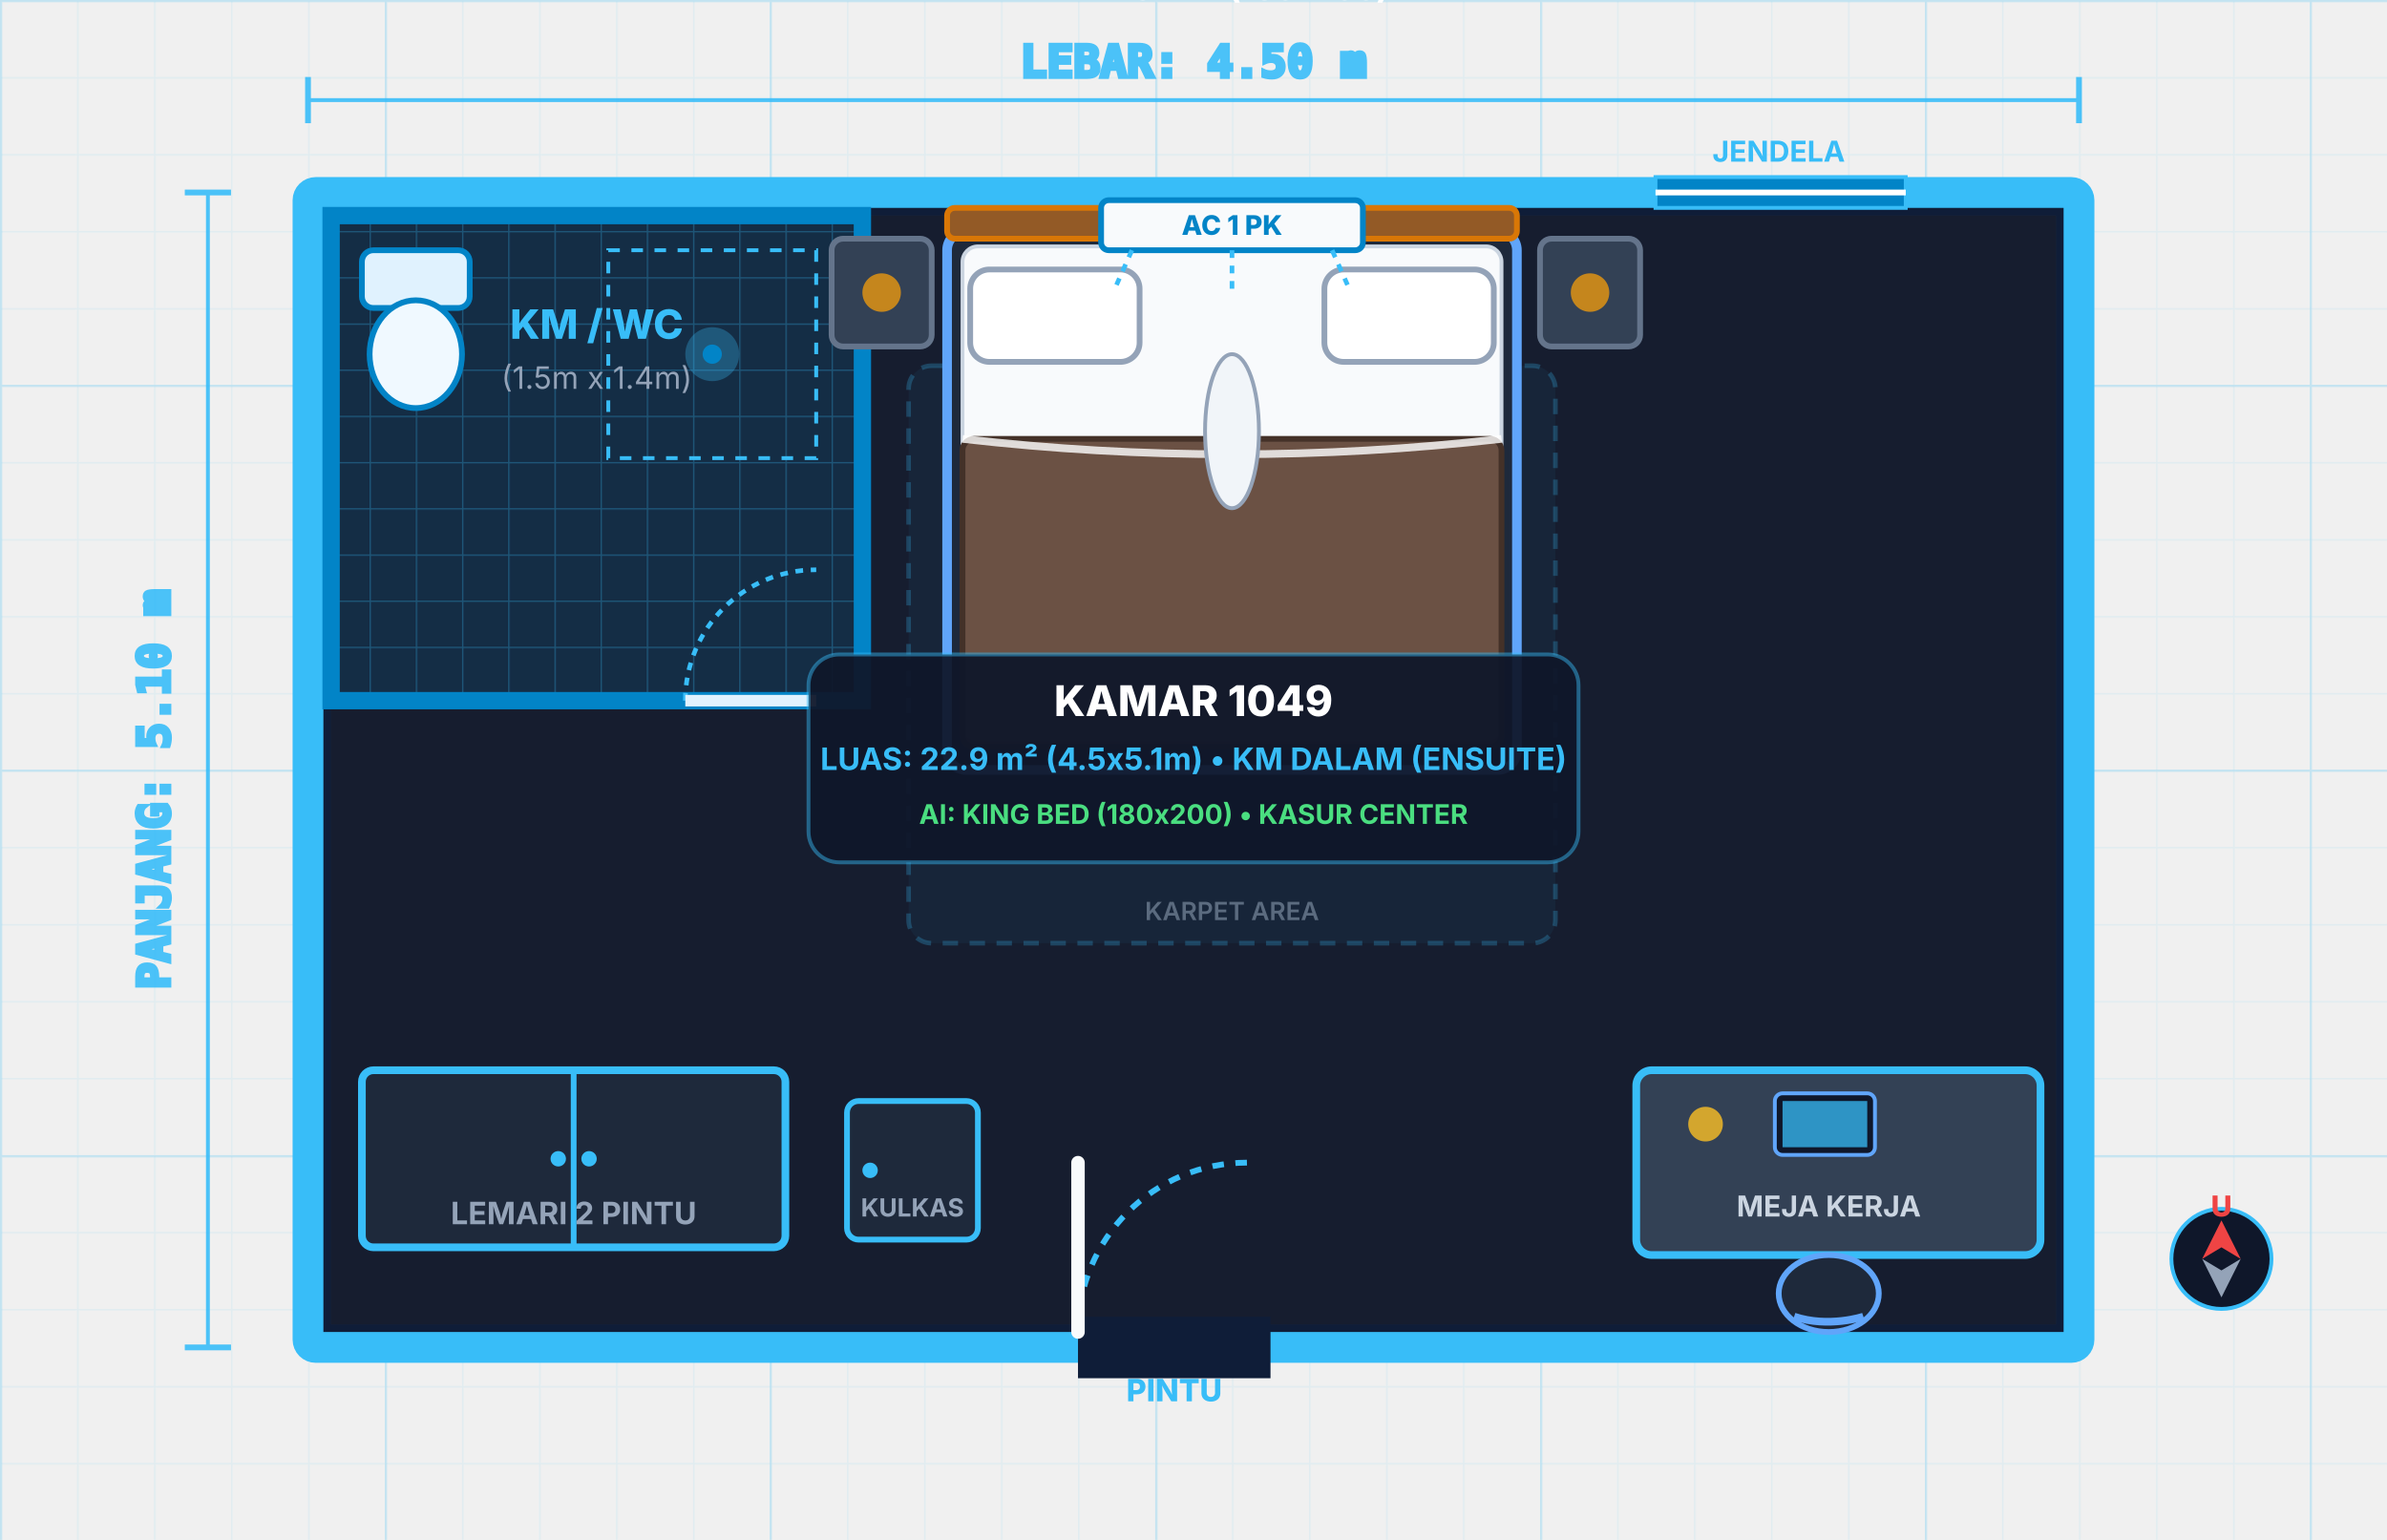
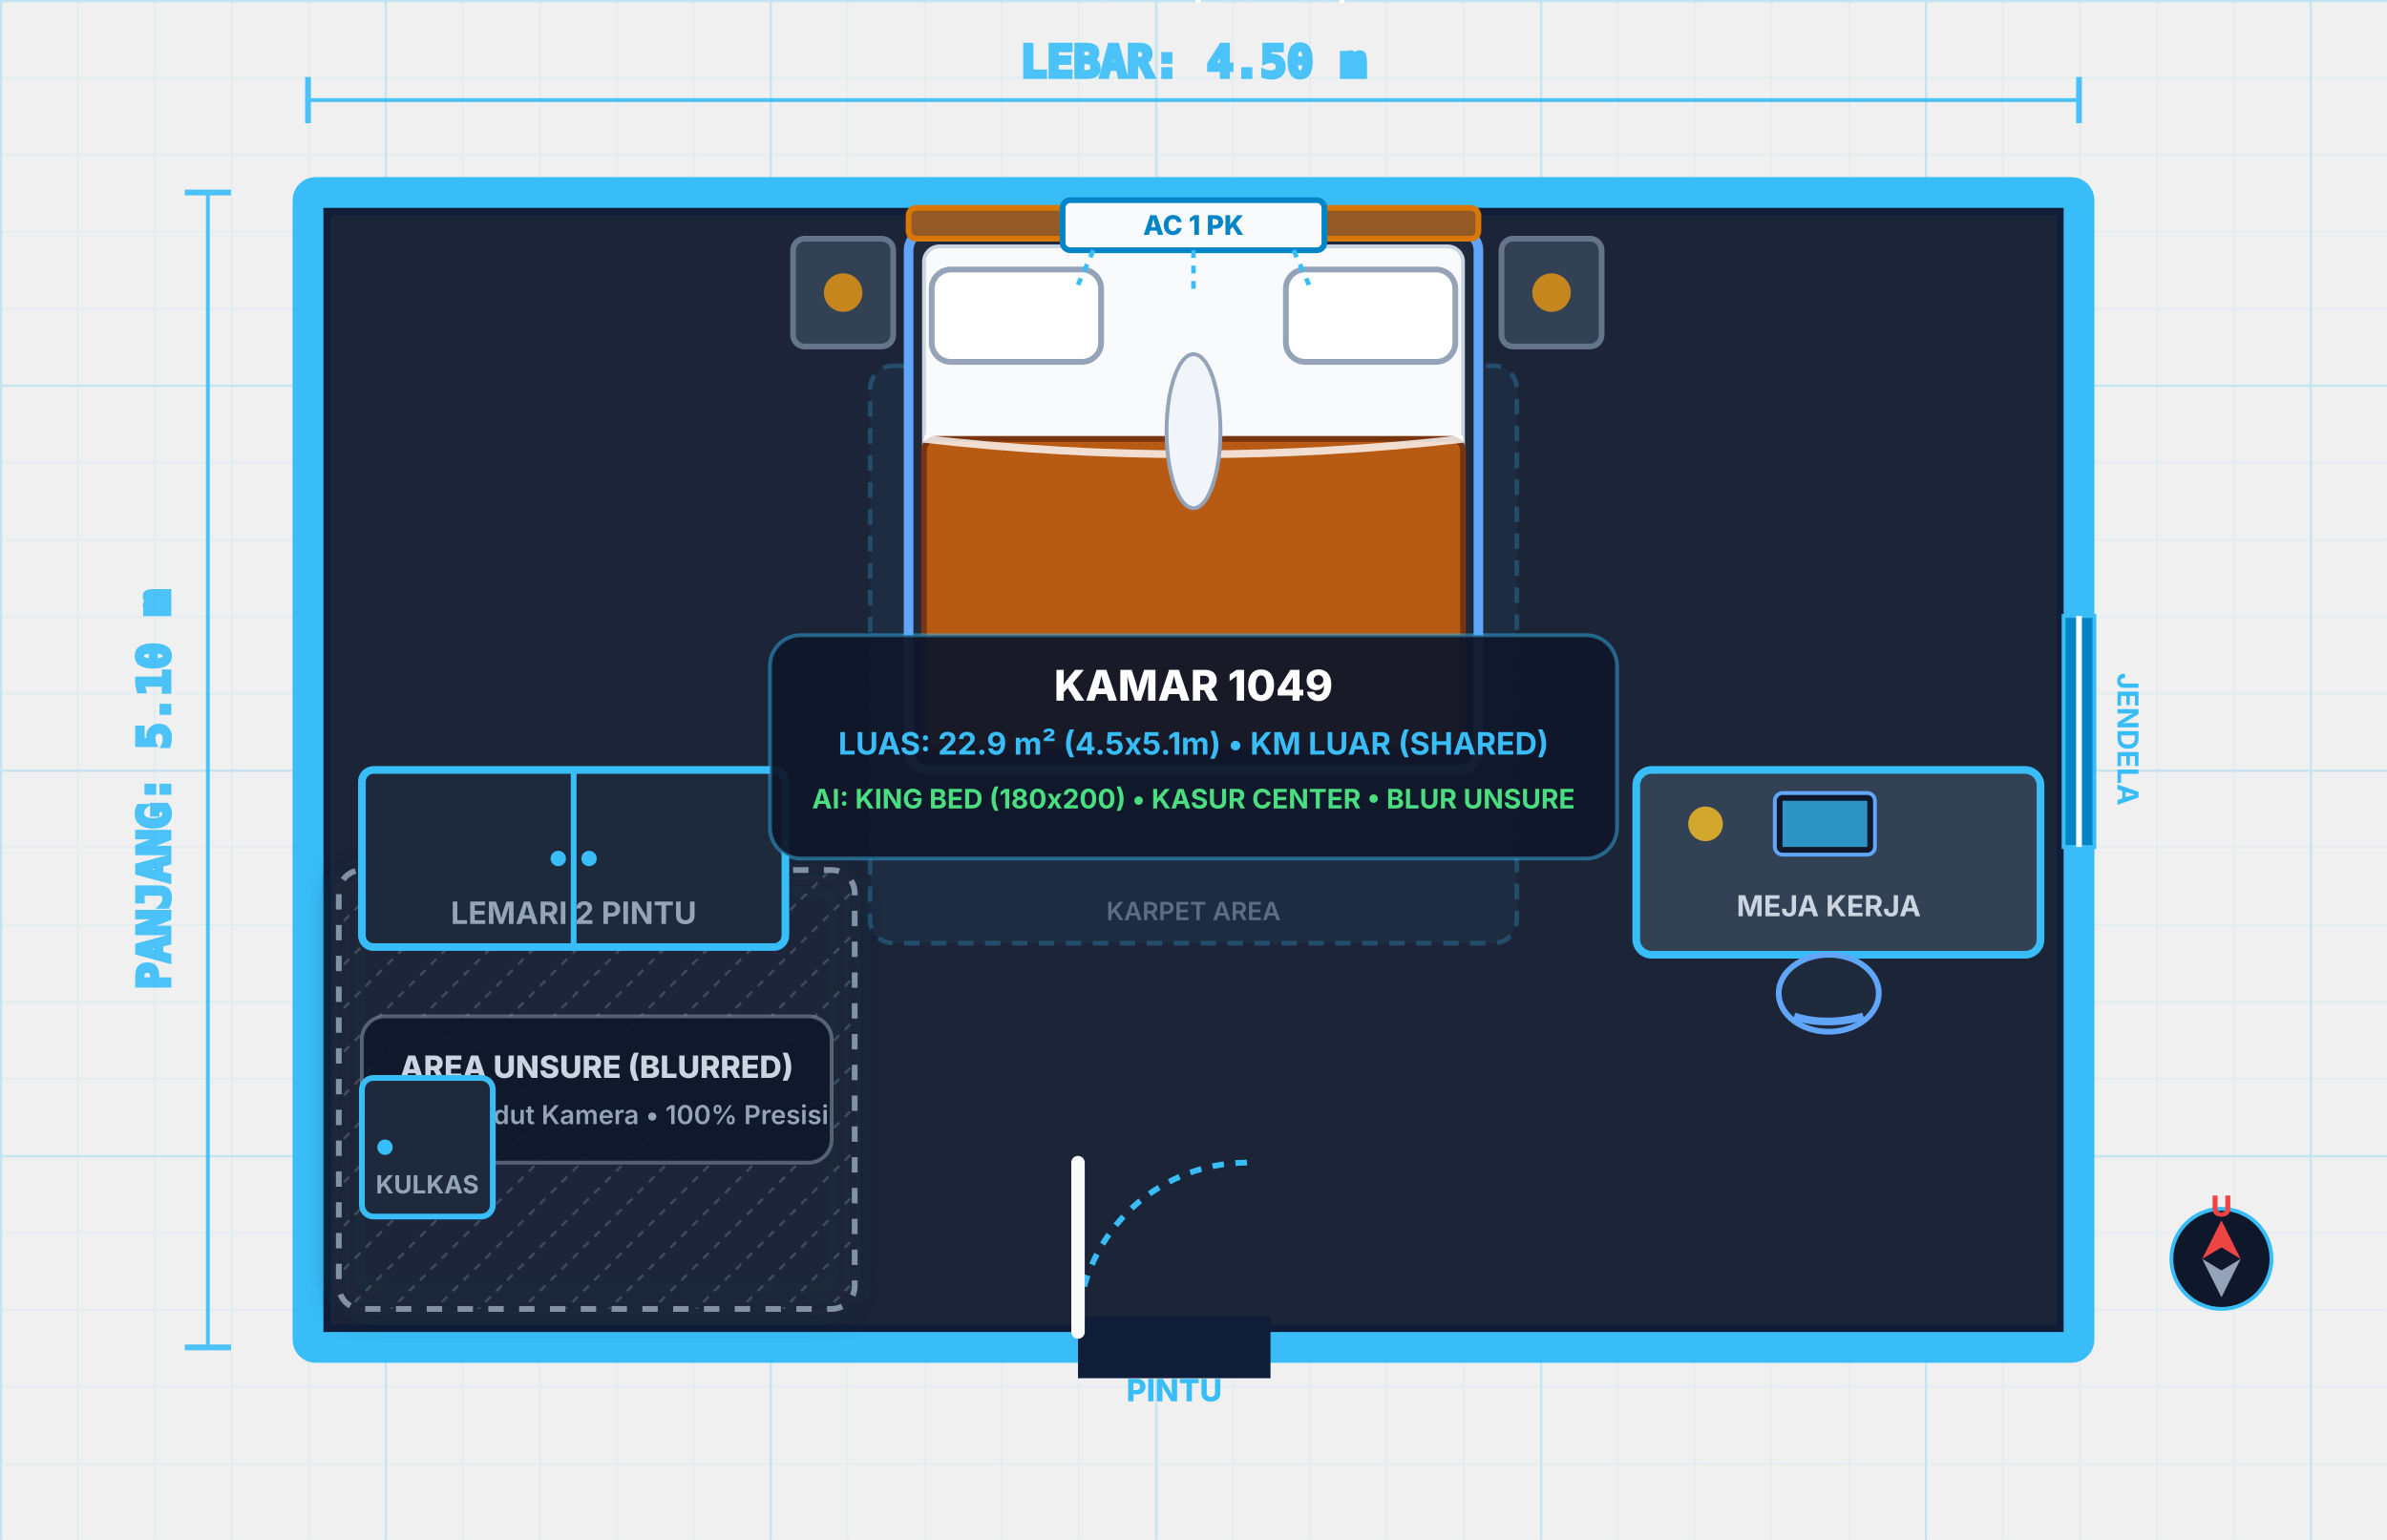
<svg xmlns="http://www.w3.org/2000/svg" viewBox="0 0 620 400" width="100%" height="100%" style="background:#0b1329; border-radius:12px; font-family:'Inter',system-ui,sans-serif;">
  <defs>
    <pattern id="grid_s_499" width="20" height="20" patternUnits="userSpaceOnUse">
      <path d="M 20 0 L 0 0 0 20" fill="none" stroke="rgba(56, 189, 248, 0.08)" stroke-width="0.8" />
    </pattern>
    <pattern id="grid_m_499" width="100" height="100" patternUnits="userSpaceOnUse">
      <path d="M 100 0 L 0 0 0 100" fill="none" stroke="rgba(56, 189, 248, 0.18)" stroke-width="1.2" />
    </pattern>
    <pattern id="tile_499" width="12" height="12" patternUnits="userSpaceOnUse">
      <rect width="12" height="12" fill="rgba(14, 165, 233, 0.12)" />
      <path d="M 12 0 L 0 0 0 12" fill="none" stroke="rgba(56, 189, 248, 0.28)" stroke-width="0.7" />
+     </pattern>
+     <filter id="unsure_blur_499" x="-20%" y="-20%" width="140%" height="140%">
+       <feGaussianBlur stdDeviation="3.8" />
+     </filter>
+     <pattern id="unsure_hatch_499" width="8" height="8" patternTransform="rotate(45 0 0)" patternUnits="userSpaceOnUse">
+       <line x1="0" y1="0" x2="0" y2="8" stroke="rgba(148, 163, 184, 0.35)" stroke-width="1.2" stroke-dasharray="2 2" />
    </pattern>
  </defs>
  <rect width="620" height="400" fill="url(#grid_s_499)" />
  <rect width="620" height="400" fill="url(#grid_m_499)" />
  <g stroke="#38bdf8" stroke-width="1" opacity="0.9">
    <line x1="80" y1="26" x2="540" y2="26" />
    <line x1="80" y1="20" x2="80" y2="32" stroke-width="1.5" />
    <line x1="540" y1="20" x2="540" y2="32" stroke-width="1.5" />
    <text x="310" y="20" fill="#38bdf8" font-size="11.5" font-weight="700" text-anchor="middle" font-family="monospace">
      LEBAR: 4.50 m
    </text>
  </g>
  <g stroke="#38bdf8" stroke-width="1" opacity="0.9">
    <line x1="54" y1="50" x2="54" y2="350" />
    <line x1="48" y1="50" x2="60" y2="50" stroke-width="1.5" />
    <line x1="48" y1="350" x2="60" y2="350" stroke-width="1.5" />
    <text x="44" y="205" fill="#38bdf8" font-size="11.5" font-weight="700" text-anchor="middle" font-family="monospace" transform="rotate(-90 44 205)">
      PANJANG: 5.10 m
    </text>
  </g>
  <rect x="80" y="50" width="460" height="300" fill="#0f1d38" stroke="#38bdf8" stroke-width="8" rx="2" />
-   <rect x="86" y="56" width="448" height="288" fill="#906e54" opacity="0.22" />
+   <rect x="86" y="56" width="448" height="288" fill="#f8fafc" opacity="0.22" />
  <rect x="86" y="56" width="448" height="288" fill="rgba(15, 23, 42, 0.75)" />
  <g>
-     <rect x="86" y="56" width="138" height="126" fill="url(#tile_499)" stroke="#0284c7" stroke-width="4.5" />
-     <text x="155" y="88" fill="#38bdf8" font-size="10.5" font-weight="800" text-anchor="middle">KM / WC</text>
-     <text x="155" y="101" fill="#94a3b8" font-size="8" text-anchor="middle">(1.5m x 1.4m)</text>
-     <rect x="94" y="65" width="28" height="15" rx="3" fill="#e0f2fe" stroke="#0284c7" stroke-width="1.5" />
-     <ellipse cx="108" cy="92" rx="12" ry="14" fill="#f0f9ff" stroke="#0284c7" stroke-width="1.5" />
-     <rect x="158" y="65" width="54" height="54" fill="none" stroke="#38bdf8" stroke-width="1" stroke-dasharray="3 3" />
-     <circle cx="185" cy="92" r="7" fill="#38bdf8" opacity="0.3" />
-     <circle cx="185" cy="92" r="2.5" fill="#0284c7" />
-     <path d="M 178 182 A 34 34 0 0 1 212 148" fill="none" stroke="#38bdf8" stroke-width="1.2" stroke-dasharray="2 2" />
-     <line x1="178" y1="182" x2="212" y2="182" stroke="#e0f2fe" stroke-width="3" />
+     <rect x="88" y="226" width="134" height="114" rx="6" fill="rgba(30, 41, 59, 0.75)" filter="url(#unsure_blur_499)" />
+     <rect x="88" y="226" width="134" height="114" rx="6" fill="url(#unsure_hatch_499)" stroke="#94a3b8" stroke-width="1.5" stroke-dasharray="4 4" opacity="0.85" />
+     <rect x="94" y="264" width="122" height="38" rx="6" fill="rgba(15, 23, 42, 0.9)" stroke="rgba(148, 163, 184, 0.5)" stroke-width="1" />
+     <text x="155.0" y="280" fill="#cbd5e1" font-size="8" font-weight="800" text-anchor="middle">AREA UNSURE (BLURRED)</text>
+     <text x="155.0" y="292" fill="#94a3b8" font-size="6.8" font-weight="600" text-anchor="middle">Di Luar Sudut Kamera • 100% Presisi</text>
  </g>
  <g>
-     <rect x="236" y="95" width="168" height="150" rx="6" fill="rgba(56, 189, 248, 0.05)" stroke="rgba(56, 189, 248, 0.25)" stroke-width="1.2" stroke-dasharray="4 3" />
-     <text x="320.0" y="239" fill="rgba(148, 163, 184, 0.55)" font-size="6.5" font-weight="600" text-anchor="middle">KARPET AREA</text>
+     <rect x="226" y="95" width="168" height="150" rx="6" fill="rgba(56, 189, 248, 0.05)" stroke="rgba(56, 189, 248, 0.25)" stroke-width="1.2" stroke-dasharray="4 3" />
+     <text x="310.0" y="239" fill="rgba(148, 163, 184, 0.55)" font-size="6.5" font-weight="600" text-anchor="middle">KARPET AREA</text>
  </g>
  <g>
-     <rect x="246" y="60" width="148" height="140" rx="5" fill="#1e293b" stroke="#60a5fa" stroke-width="2.5" />
-     <rect x="246" y="54" width="148" height="8" rx="2" fill="#935a26" stroke="#d97706" stroke-width="1.5" />
-     <rect x="250" y="64" width="140" height="128" rx="4" fill="#f8fafc" stroke="#cbd5e1" stroke-width="1" />
-     <rect x="250" y="114" width="140" height="80" rx="3" fill="#64493b" stroke="#443128" stroke-width="1.5" fill-opacity="0.95" />
-     <path d="M 250 114 Q 320.0 122 390 114" fill="none" stroke="#ffffff" stroke-width="2" opacity="0.8" />
-     <rect x="252" y="70" width="44" height="24" rx="5" fill="#ffffff" stroke="#94a3b8" stroke-width="1.5" />
-     <rect x="344" y="70" width="44" height="24" rx="5" fill="#ffffff" stroke="#94a3b8" stroke-width="1.5" />
-     <ellipse cx="320.0" cy="112" rx="7" ry="20" fill="#f1f5f9" stroke="#94a3b8" stroke-width="1" />
-     <text x="320.0" cy="160" fill="#ffffff" font-size="8" font-weight="800" text-anchor="middle">KING BED (180x200)</text>
+     <rect x="236" y="60" width="148" height="140" rx="5" fill="#1e293b" stroke="#60a5fa" stroke-width="2.5" />
+     <rect x="236" y="54" width="148" height="8" rx="2" fill="#935a26" stroke="#d97706" stroke-width="1.5" />
+     <rect x="240" y="64" width="140" height="128" rx="4" fill="#f8fafc" stroke="#cbd5e1" stroke-width="1" />
+     <rect x="240" y="114" width="140" height="80" rx="3" fill="#b45309" stroke="#78350f" stroke-width="1.5" fill-opacity="0.95" />
+     <path d="M 240 114 Q 310.0 122 380 114" fill="none" stroke="#ffffff" stroke-width="2" opacity="0.8" />
+     <rect x="242" y="70" width="44" height="24" rx="5" fill="#ffffff" stroke="#94a3b8" stroke-width="1.5" />
+     <rect x="334" y="70" width="44" height="24" rx="5" fill="#ffffff" stroke="#94a3b8" stroke-width="1.5" />
+     <ellipse cx="310.0" cy="112" rx="7" ry="20" fill="#f1f5f9" stroke="#94a3b8" stroke-width="1" />
+     <text x="310.0" cy="160" fill="#ffffff" font-size="8" font-weight="800" text-anchor="middle">KING BED (180x200)</text>
  </g>
-   <rect x="216" y="62" width="26" height="28" rx="3" fill="#334155" stroke="#64748b" stroke-width="1.5" />
-   <circle cx="229" cy="76" r="5" fill="#f59e0b" opacity="0.75" />
-   <rect x="400" y="62" width="26" height="28" rx="3" fill="#334155" stroke="#64748b" stroke-width="1.5" />
-   <circle cx="413" cy="76" r="5" fill="#f59e0b" opacity="0.75" />
+   <rect x="206" y="62" width="26" height="28" rx="3" fill="#334155" stroke="#64748b" stroke-width="1.5" />
+   <circle cx="219" cy="76" r="5" fill="#f59e0b" opacity="0.75" />
+   <rect x="390" y="62" width="26" height="28" rx="3" fill="#334155" stroke="#64748b" stroke-width="1.5" />
+   <circle cx="403" cy="76" r="5" fill="#f59e0b" opacity="0.75" />
  <g>
-     <rect x="94" y="278" width="110" height="46" rx="3" fill="#1e293b" stroke="#38bdf8" stroke-width="2" />
-     <line x1="149" y1="278" x2="149" y2="324" stroke="#38bdf8" stroke-width="1.5" />
-     <circle cx="145" cy="301" r="2" fill="#38bdf8" />
-     <circle cx="153" cy="301" r="2" fill="#38bdf8" />
-     <text x="149" y="318" fill="#94a3b8" font-size="8" font-weight="700" text-anchor="middle">LEMARI 2 PINTU</text>
+     <rect x="94" y="200" width="110" height="46" rx="3" fill="#1e293b" stroke="#38bdf8" stroke-width="2" />
+     <line x1="149" y1="200" x2="149" y2="246" stroke="#38bdf8" stroke-width="1.5" />
+     <circle cx="145" cy="223" r="2" fill="#38bdf8" />
+     <circle cx="153" cy="223" r="2" fill="#38bdf8" />
+     <text x="149" y="240" fill="#94a3b8" font-size="8" font-weight="700" text-anchor="middle">LEMARI 2 PINTU</text>
  </g>
  <g>
-     <rect x="425" y="278" width="105" height="48" rx="4" fill="#334155" stroke="#38bdf8" stroke-width="2" />
-     <rect x="461" y="284" width="26" height="16" rx="2" fill="#0f172a" stroke="#60a5fa" stroke-width="1" />
-     <rect x="463" y="286" width="22" height="12" fill="#38bdf8" opacity="0.75" />
-     <circle cx="443" cy="292" r="4.5" fill="#fbbf24" opacity="0.8" />
-     <ellipse cx="475" cy="336" rx="13" ry="10" fill="#1e293b" stroke="#60a5fa" stroke-width="1.5" />
-     <path d="M 466 342 C 475 345 484 342 484 342" stroke="#60a5fa" stroke-width="2" fill="none" />
-     <text x="475" y="316" fill="#cbd5e1" font-size="7.5" font-weight="700" text-anchor="middle">MEJA KERJA</text>
+     <rect x="425" y="200" width="105" height="48" rx="4" fill="#334155" stroke="#38bdf8" stroke-width="2" />
+     <rect x="461" y="206" width="26" height="16" rx="2" fill="#0f172a" stroke="#60a5fa" stroke-width="1" />
+     <rect x="463" y="208" width="22" height="12" fill="#38bdf8" opacity="0.75" />
+     <circle cx="443" cy="214" r="4.5" fill="#fbbf24" opacity="0.8" />
+     <ellipse cx="475" cy="258" rx="13" ry="10" fill="#1e293b" stroke="#60a5fa" stroke-width="1.5" />
+     <path d="M 466 264 C 475 267 484 264 484 264" stroke="#60a5fa" stroke-width="2" fill="none" />
+     <text x="475" y="238" fill="#cbd5e1" font-size="7.5" font-weight="700" text-anchor="middle">MEJA KERJA</text>
  </g>
  <g>
-     <rect x="286" y="52" width="68" height="13" rx="2" fill="#f8fafc" stroke="#0284c7" stroke-width="1.5" />
-     <path d="M 294 65 L 290 74" stroke="#38bdf8" stroke-width="1.2" stroke-dasharray="2 2" />
-     <path d="M 320 65 L 320 76" stroke="#38bdf8" stroke-width="1.2" stroke-dasharray="2 2" />
-     <path d="M 346 65 L 350 74" stroke="#38bdf8" stroke-width="1.2" stroke-dasharray="2 2" />
-     <text x="320" y="61" fill="#0284c7" font-size="7" font-weight="800" text-anchor="middle">AC 1 PK</text>
+     <rect x="276" y="52" width="68" height="13" rx="2" fill="#f8fafc" stroke="#0284c7" stroke-width="1.5" />
+     <path d="M 284 65 L 280 74" stroke="#38bdf8" stroke-width="1.2" stroke-dasharray="2 2" />
+     <path d="M 310 65 L 310 76" stroke="#38bdf8" stroke-width="1.2" stroke-dasharray="2 2" />
+     <path d="M 336 65 L 340 74" stroke="#38bdf8" stroke-width="1.2" stroke-dasharray="2 2" />
+     <text x="310" y="61" fill="#0284c7" font-size="7" font-weight="800" text-anchor="middle">AC 1 PK</text>
  </g>
  <g>
-     <rect x="220" y="286" width="34" height="36" rx="3" fill="#1e293b" stroke="#38bdf8" stroke-width="1.5" />
-     <circle cx="226" cy="304" r="2" fill="#38bdf8" />
-     <text x="237" y="316" fill="#94a3b8" font-size="6.5" font-weight="700" text-anchor="middle">KULKAS</text>
+     <rect x="94" y="280" width="34" height="36" rx="3" fill="#1e293b" stroke="#38bdf8" stroke-width="1.5" />
+     <circle cx="100" cy="298" r="2" fill="#38bdf8" />
+     <text x="111" y="310" fill="#94a3b8" font-size="6.5" font-weight="700" text-anchor="middle">KULKAS</text>
  </g>
  <g>
-     <rect x="430" y="46" width="65" height="8" fill="#0284c7" stroke="#38bdf8" stroke-width="1" />
-     <line x1="430" y1="50" x2="495" y2="50" stroke="#ffffff" stroke-width="1.5" />
-     <text x="462" y="42" fill="#38bdf8" font-size="7.5" font-weight="700" text-anchor="middle">JENDELA</text>
+     <rect x="536" y="160" width="8" height="60" fill="#0284c7" stroke="#38bdf8" stroke-width="1" />
+     <line x1="540" y1="160" x2="540" y2="220" stroke="#ffffff" stroke-width="1.5" />
+     <text x="550" y="192" fill="#38bdf8" font-size="7.5" font-weight="700" text-anchor="middle" transform="rotate(90 550 192)">JENDELA</text>
  </g>
  <g>
    <rect x="280" y="342" width="50" height="16" fill="#0f1d38" />
    <path d="M 280 346 A 44 44 0 0 1 324 302" fill="none" stroke="#38bdf8" stroke-width="1.5" stroke-dasharray="3 3" />
    <line x1="280" y1="346" x2="280" y2="302" stroke="#f8fafc" stroke-width="3.5" stroke-linecap="round" />
    <text x="305" y="364" fill="#38bdf8" font-size="8" font-weight="800" text-anchor="middle">PINTU</text>
  </g>
  <g>
-     <rect x="210" y="170" width="200" height="54" rx="8" fill="rgba(15, 23, 42, 0.94)" stroke="rgba(56, 189, 248, 0.45)" stroke-width="1" />
-     <text x="310" y="186" fill="#ffffff" font-size="11" font-weight="800" text-anchor="middle">KAMAR 1049</text>
-     <text x="310" y="200" fill="#38bdf8" font-size="8" font-weight="700" text-anchor="middle">LUAS: 22.9 m² (4.5x5.1m) • KM DALAM (ENSUITE)</text>
-     <text x="310" y="214" fill="#4ade80" font-size="7" font-weight="700" text-anchor="middle">AI: KING BED (180x200) • KASUR CENTER</text>
+     <rect x="200" y="165" width="220" height="58" rx="8" fill="rgba(15, 23, 42, 0.94)" stroke="rgba(56, 189, 248, 0.45)" stroke-width="1" />
+     <text x="310" y="182" fill="#ffffff" font-size="11" font-weight="800" text-anchor="middle">KAMAR 1049</text>
+     <text x="310" y="196" fill="#38bdf8" font-size="8" font-weight="700" text-anchor="middle">LUAS: 22.9 m² (4.5x5.1m) • KM LUAR (SHARED)</text>
+     <text x="310" y="210" fill="#4ade80" font-size="7" font-weight="700" text-anchor="middle">AI: KING BED (180x200) • KASUR CENTER • BLUR UNSURE</text>
  </g>
  <g transform="translate(562, 312)">
    <circle cx="15" cy="15" r="13" fill="#0f172a" stroke="#38bdf8" stroke-width="1" />
    <path d="M 15 5 L 20 15 L 15 12 L 10 15 Z" fill="#ef4444" />
    <path d="M 15 25 L 20 15 L 15 18 L 10 15 Z" fill="#94a3b8" />
    <text x="15" y="4" fill="#ef4444" font-size="7.5" font-weight="800" text-anchor="middle">U</text>
  </g>
</svg>
